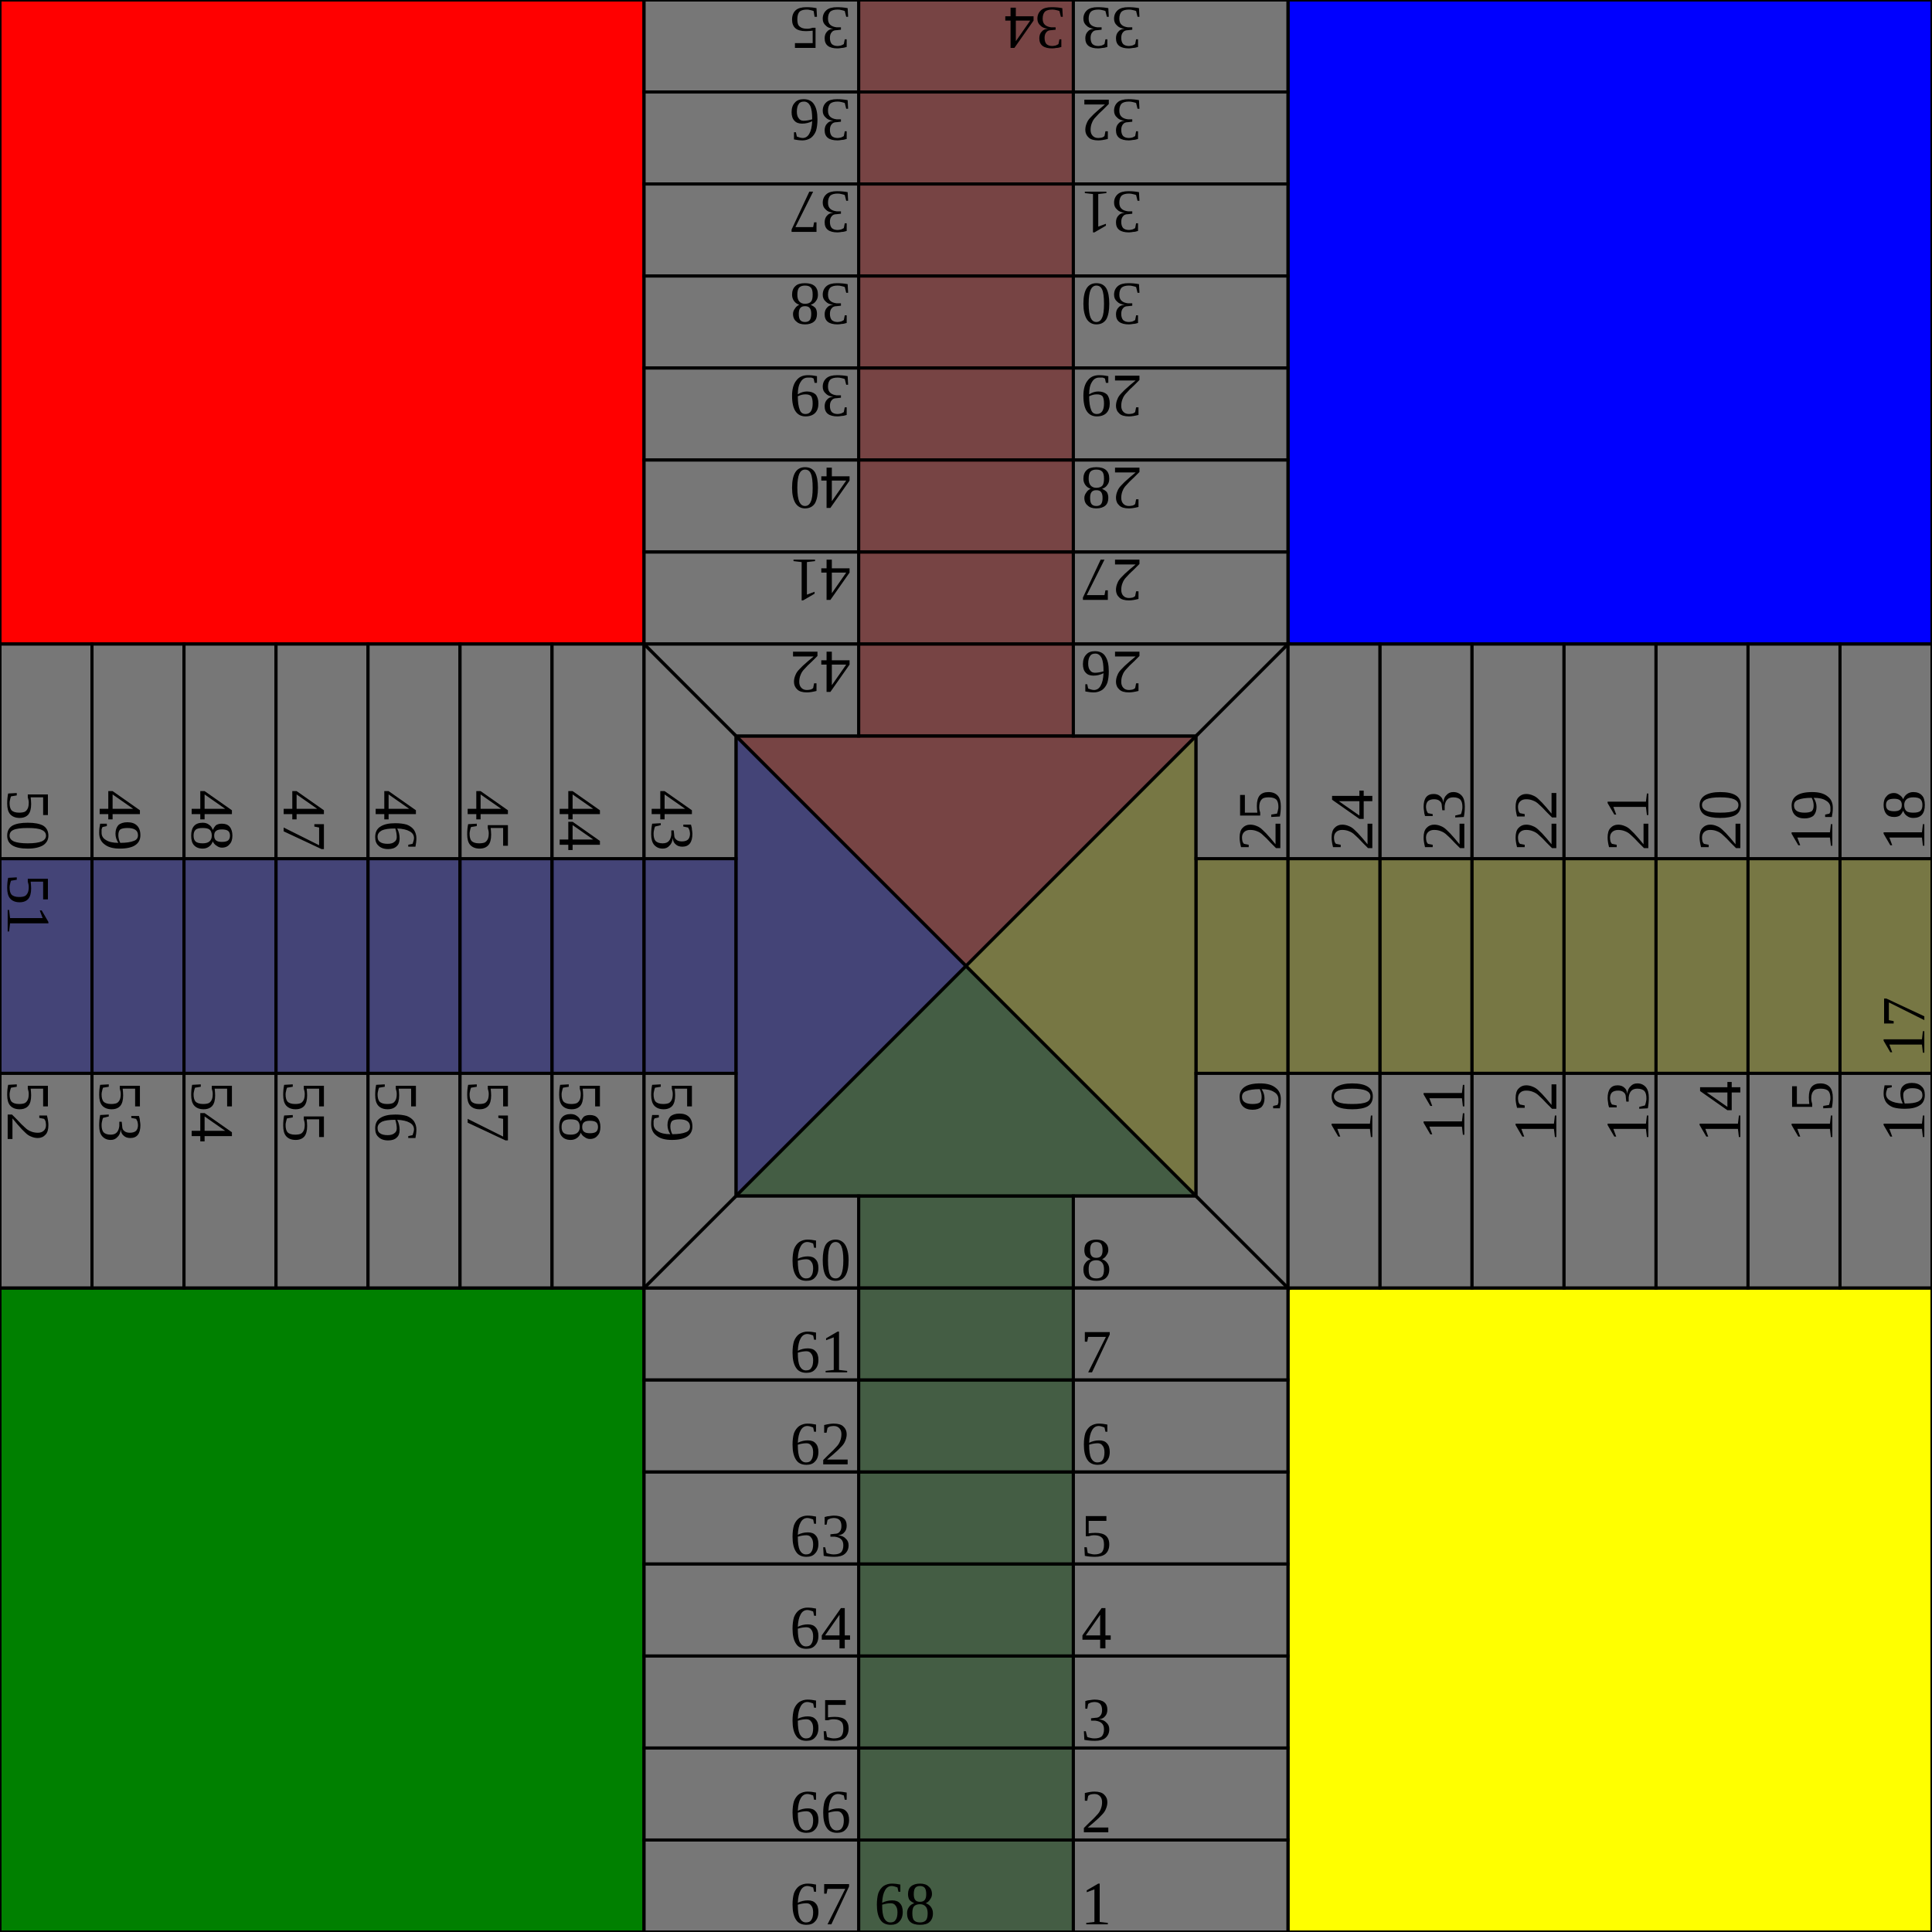
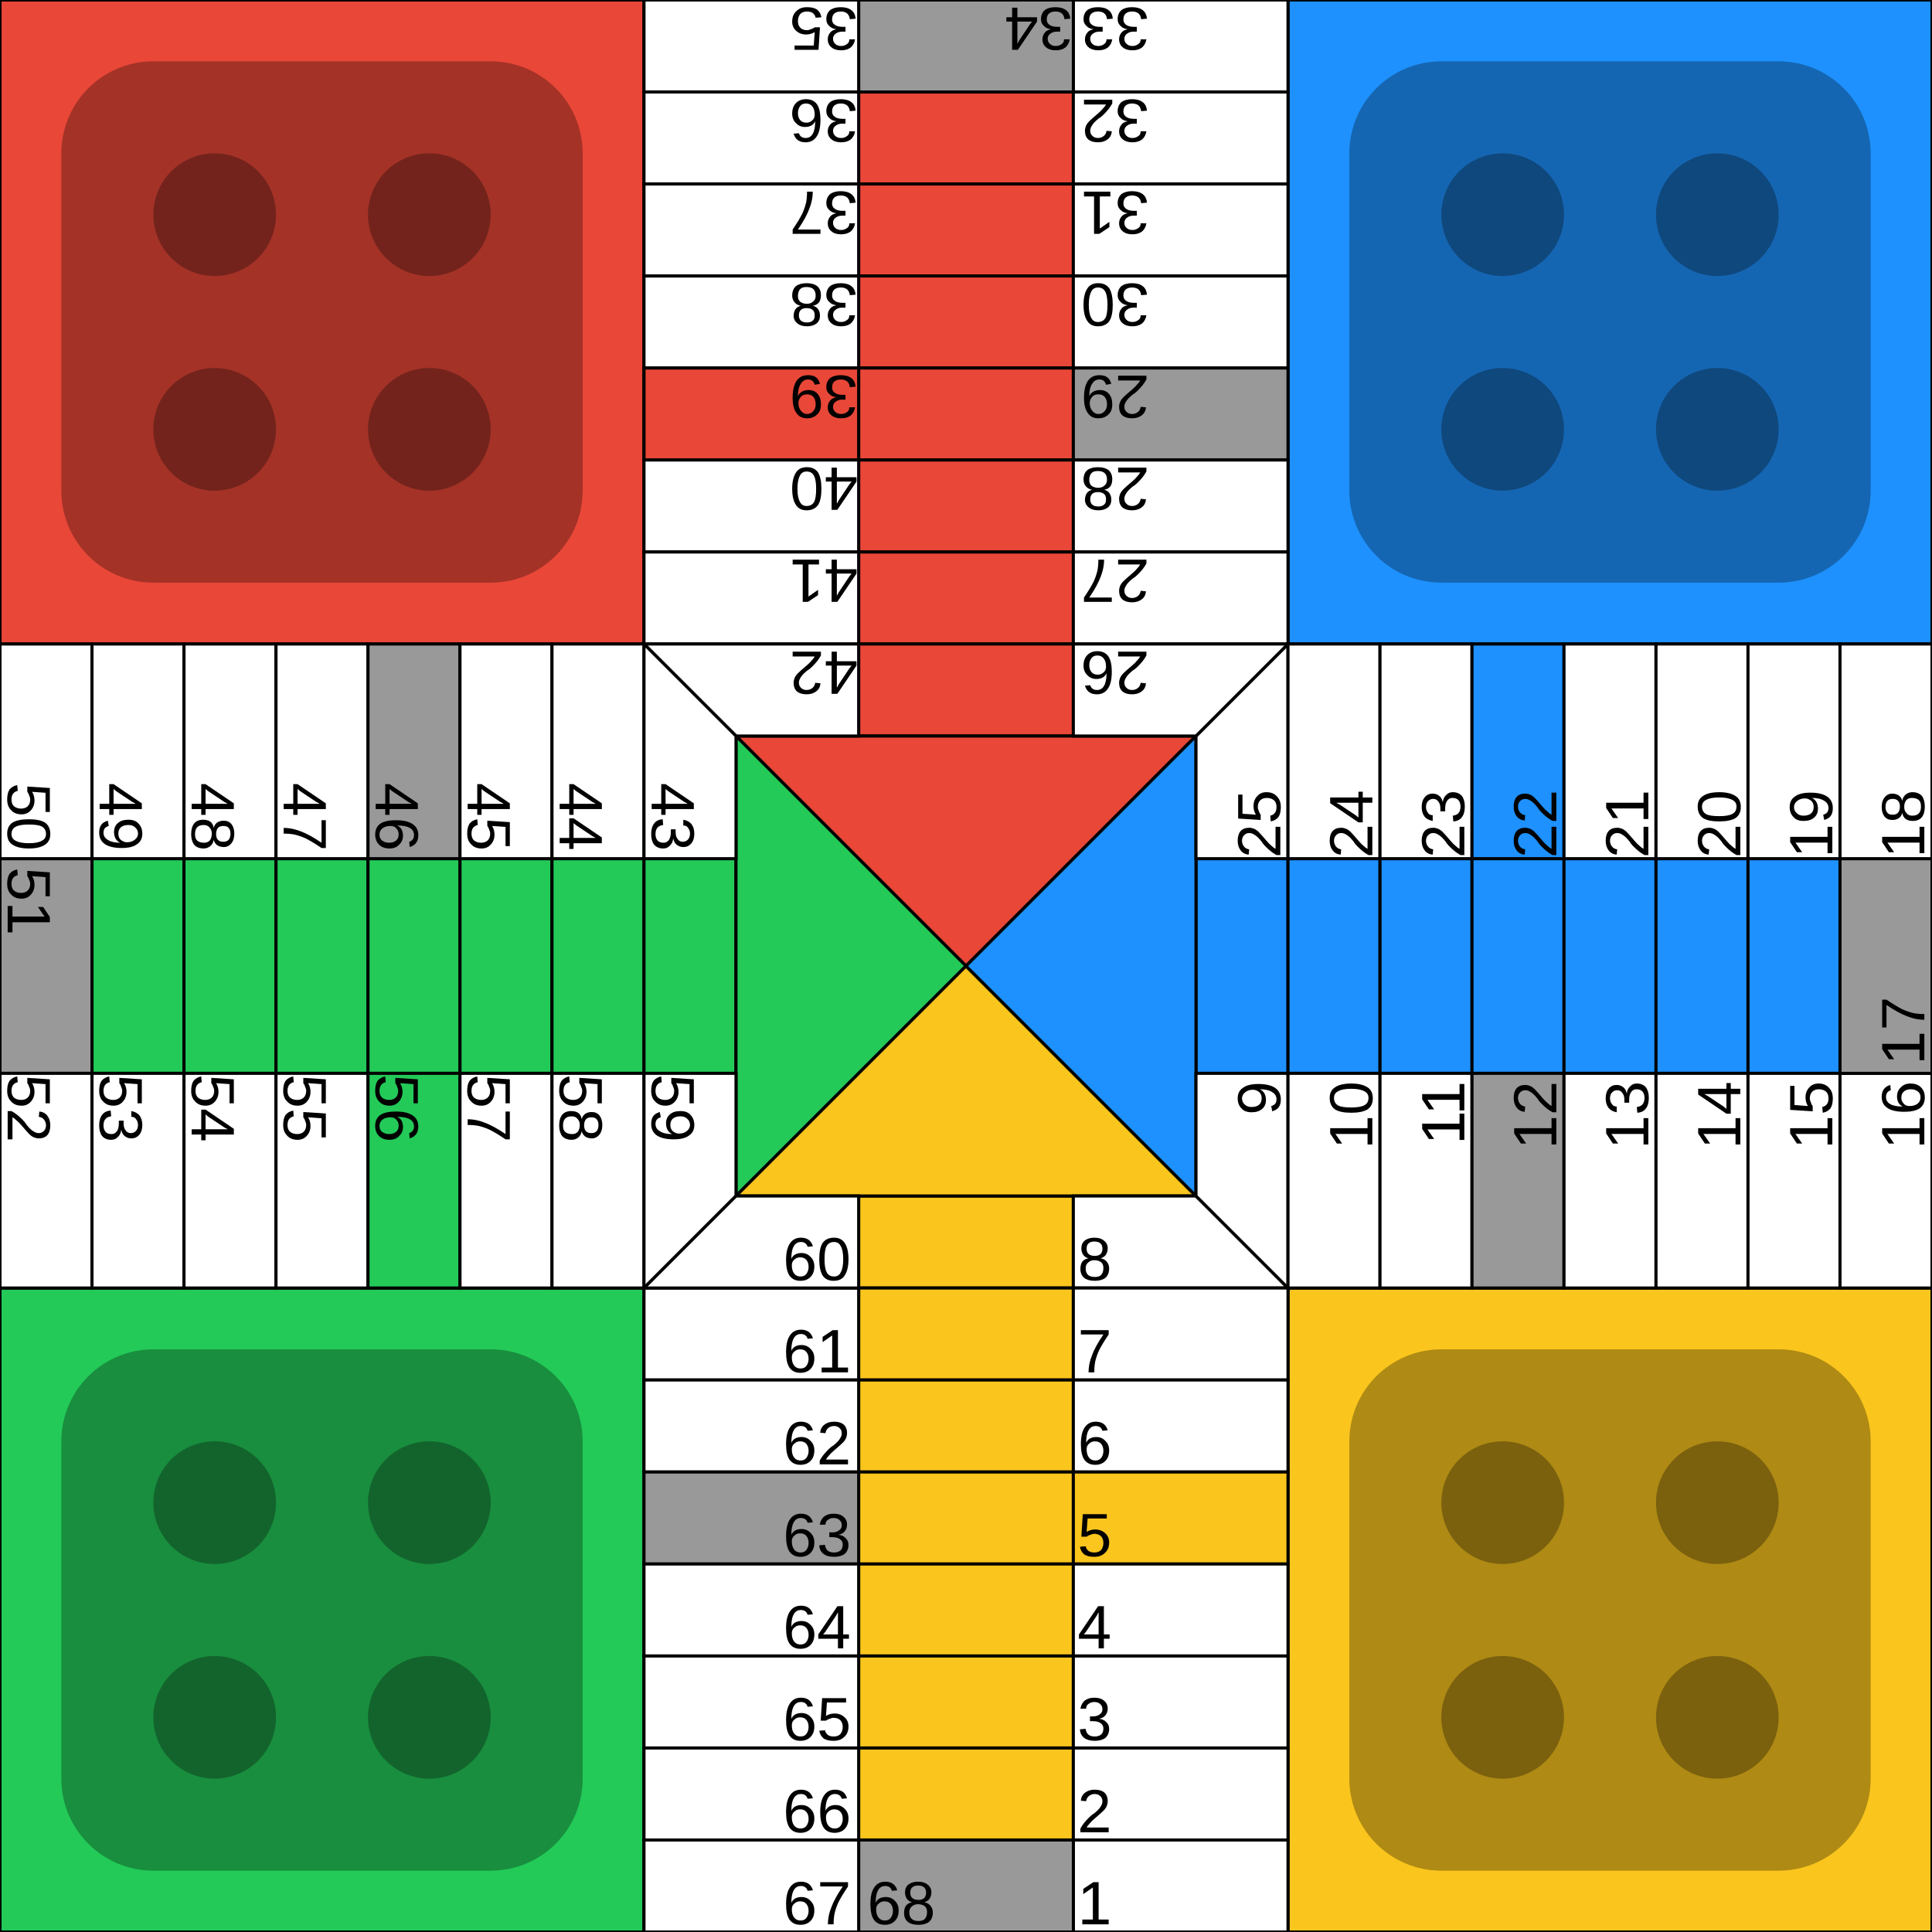
<svg xmlns="http://www.w3.org/2000/svg" viewBox="0 0 63 63" fill="white" stroke="black" stroke-width="0.1" width="1080" height="1080">
  <rect fill="#555" x="0" y="0" width="63" height="63" stroke-width="0" />
  <g>
-     <rect x="0" y="0" width="21" height="21" fill="red" />
-     <rect x="42" y="0" width="21" height="21" fill="blue" />
-     <rect x="0" y="42" width="21" height="21" fill="green" />
-     <rect x="42" y="42" width="21" height="21" fill="yellow" />
-   </g>
-   <g fill="rgba(255,0,0,0.2)">
-     <rect width="7" height="3" x="28" y="00" />
+     <rect x="0" y="0" width="21" height="21" fill="#e94738" />
+     <rect x="42" y="0" width="21" height="21" fill="#1e91fe" />
+     <rect x="0" y="42" width="21" height="21" fill="#23ca58" />
+     <rect x="42" y="42" width="21" height="21" fill="#fac51d" />
+     <g fill="#000000" fill-opacity="0.3" stroke-width="0">
+       <rect x="2" y="2" width="17" height="17" ry="3" />
+       <circle cx="7" cy="7" r="2" />
+       <circle cx="7" cy="14" r="2" />
+       <circle cx="14" cy="7" r="2" />
+       <circle cx="14" cy="14" r="2" />
+       <rect x="2" y="44" width="17" height="17" ry="3" />
+       <circle cx="49" cy="7" r="2" />
+       <circle cx="49" cy="14" r="2" />
+       <circle cx="56" cy="7" r="2" />
+       <circle cx="56" cy="14" r="2" />
+       <rect x="44" y="2" width="17" height="17" ry="3" />
+       <circle cx="7" cy="49" r="2" />
+       <circle cx="14" cy="49" r="2" />
+       <circle cx="7" cy="56" r="2" />
+       <circle cx="14" cy="56" r="2" />
+       <rect x="44" y="44" width="17" height="17" ry="3" />
+       <circle cx="49" cy="49" r="2" />
+       <circle cx="49" cy="56" r="2" />
+       <circle cx="56" cy="49" r="2" />
+       <circle cx="56" cy="56" r="2" />
+     </g>
+   </g>
+   <g fill="#e94738">
    <rect width="7" height="3" x="28" y="03" />
    <rect width="7" height="3" x="28" y="06" />
    <rect width="7" height="3" x="28" y="09" />
    <rect width="7" height="3" x="28" y="12" />
    <rect width="7" height="3" x="28" y="15" />
    <rect width="7" height="3" x="28" y="18" />
    <rect width="7" height="3" x="28" y="21" />
    <polygon points="24,24 31.5,31.5 39,24" />
  </g>
-   <g fill="rgba(0,0,255,0.2)">
-     <rect width="3" height="7" x="00" y="28" />
+   <g fill="#23ca58">
    <rect width="3" height="7" x="03" y="28" />
    <rect width="3" height="7" x="06" y="28" />
    <rect width="3" height="7" x="09" y="28" />
    <rect width="3" height="7" x="12" y="28" />
    <rect width="3" height="7" x="15" y="28" />
    <rect width="3" height="7" x="18" y="28" />
    <rect width="3" height="7" x="21" y="28" />
    <polygon points="24,24 31.5,31.5 24,39" />
  </g>
-   <g fill="rgba(0,128,0,0.2)">
+   <g fill="#fac51d">
    <rect width="7" height="3" x="28" y="39" />
    <rect width="7" height="3" x="28" y="42" />
    <rect width="7" height="3" x="28" y="45" />
    <rect width="7" height="3" x="28" y="48" />
    <rect width="7" height="3" x="28" y="51" />
    <rect width="7" height="3" x="28" y="54" />
    <rect width="7" height="3" x="28" y="57" />
-     <rect width="7" height="3" x="28" y="60" />
    <polygon points="39,39 31.5,31.5 24,39" />
  </g>
-   <g fill="rgba(255,255,0,0.2)">
+   <g fill="#1e91fe">
    <rect width="3" height="7" x="39" y="28" />
    <rect width="3" height="7" x="42" y="28" />
    <rect width="3" height="7" x="45" y="28" />
    <rect width="3" height="7" x="48" y="28" />
    <rect width="3" height="7" x="51" y="28" />
    <rect width="3" height="7" x="54" y="28" />
    <rect width="3" height="7" x="57" y="28" />
-     <rect width="3" height="7" x="60" y="28" />
    <polygon points="39,24 31.5,31.5 39,39" />
  </g>
-   <g fill="rgba(255,255,255,0.2)">
+   <g fill="white">
    <g>
      <g>
        <polygon points="35,39 39,39 42,42 35,42 " />
        <rect width="7" height="3" x="35" y="42" />
        <rect width="7" height="3" x="35" y="45" />
-         <rect width="7" height="3" x="35" y="48" />
+         <rect width="7" height="3" x="35" y="48" fill="#fac51d" />
        <rect width="7" height="3" x="35" y="51" />
        <rect width="7" height="3" x="35" y="54" />
        <rect width="7" height="3" x="35" y="57" />
        <rect width="7" height="3" x="35" y="60" />
+         <rect width="7" height="3" x="28" y="60" fill="#999999" />
      </g>
      <g>
        <polygon points="39,35 39,39 42,42 42,35" />
        <rect width="3" height="7" x="42" y="35" />
        <rect width="3" height="7" x="45" y="35" />
-         <rect width="3" height="7" x="48" y="35" />
+         <rect width="3" height="7" x="48" y="35" fill="#999999" />
        <rect width="3" height="7" x="51" y="35" />
        <rect width="3" height="7" x="54" y="35" />
        <rect width="3" height="7" x="57" y="35" />
        <rect width="3" height="7" x="60" y="35" />
-       </g>
-     </g>
-     <g>
+         <rect width="3" height="7" x="60" y="28" fill="#999999" />
+       </g>
+     </g>
+     <g>
+       <g>
+         <rect width="3" height="7" x="00" y="28" fill="#999999" />
+         <rect width="3" height="7" x="00" y="35" />
+         <rect width="3" height="7" x="03" y="35" />
+         <rect width="3" height="7" x="06" y="35" />
+         <rect width="3" height="7" x="09" y="35" />
+         <rect width="3" height="7" x="12" y="35" fill="#23ca58" />
+         <rect width="3" height="7" x="15" y="35" />
+         <rect width="3" height="7" x="18" y="35" />
+         <polygon points="21,35 24,35 24,39 21,42" />
+       </g>
      <g>
        <rect width="7" height="3" x="21" y="42" />
        <rect width="7" height="3" x="21" y="45" />
-         <rect width="7" height="3" x="21" y="48" />
+         <rect width="7" height="3" x="21" y="48" fill="#999999" />
        <rect width="7" height="3" x="21" y="51" />
        <rect width="7" height="3" x="21" y="54" />
        <rect width="7" height="3" x="21" y="57" />
        <rect width="7" height="3" x="21" y="60" />
        <polygon points="28,42 28,39 24,39 21,42" />
      </g>
-       <g>
-         <rect width="3" height="7" x="00" y="35" />
-         <rect width="3" height="7" x="03" y="35" />
-         <rect width="3" height="7" x="06" y="35" />
-         <rect width="3" height="7" x="09" y="35" />
-         <rect width="3" height="7" x="12" y="35" />
-         <rect width="3" height="7" x="15" y="35" />
-         <rect width="3" height="7" x="18" y="35" />
-         <polygon points="21,35 24,35 24,39 21,42" />
-       </g>
    </g>
    <g>
      <g>
        <rect width="7" height="3" x="35" y="00" />
        <rect width="7" height="3" x="35" y="03" />
        <rect width="7" height="3" x="35" y="06" />
        <rect width="7" height="3" x="35" y="09" />
-         <rect width="7" height="3" x="35" y="12" />
+         <rect width="7" height="3" x="35" y="12" fill="#999999" />
        <rect width="7" height="3" x="35" y="15" />
        <rect width="7" height="3" x="35" y="18" />
        <polygon points="39,24 39,28 42,28 42,21" />
      </g>
      <g>
        <rect width="3" height="7" x="42" y="21" />
        <rect width="3" height="7" x="45" y="21" />
-         <rect width="3" height="7" x="48" y="21" />
+         <rect width="3" height="7" x="48" y="21" fill="#1e91fe" />
        <rect width="3" height="7" x="51" y="21" />
        <rect width="3" height="7" x="54" y="21" />
        <rect width="3" height="7" x="57" y="21" />
        <rect width="3" height="7" x="60" y="21" />
        <polygon points="39,24 35,24 35,21 42,21" />
      </g>
    </g>
    <g>
      <g>
+         <rect width="7" height="3" x="28" y="00" fill="#999999" />
        <rect width="7" height="3" x="21" y="00" />
        <rect width="7" height="3" x="21" y="03" />
        <rect width="7" height="3" x="21" y="06" />
        <rect width="7" height="3" x="21" y="09" />
-         <rect width="7" height="3" x="21" y="12" />
+         <rect width="7" height="3" x="21" y="12" fill="#e94738" />
        <rect width="7" height="3" x="21" y="15" />
        <rect width="7" height="3" x="21" y="18" />
        <polygon points="21,21 28,21 28,24 24,24 " />
      </g>
      <g>
        <rect width="3" height="7" x="00" y="21" />
        <rect width="3" height="7" x="03" y="21" />
        <rect width="3" height="7" x="06" y="21" />
        <rect width="3" height="7" x="09" y="21" />
-         <rect width="3" height="7" x="12" y="21" />
+         <rect width="3" height="7" x="12" y="21" fill="#999999" />
        <rect width="3" height="7" x="15" y="21" />
        <rect width="3" height="7" x="18" y="21" />
        <polygon points="21,21 21,28 24,28 24,24 " />
      </g>
    </g>
  </g>
-   <g stroke="none" fill="black" font-size="2" text-anchor="end">
+   <g stroke="none" fill="black" font-size="2" text-anchor="end" font-family="'Arial', 'Comic Sans MS'">
    <g>
      <g>
        <text x="36.25" y="62.75">1</text>
        <text x="36.25" y="59.75">2</text>
        <text x="36.25" y="56.75">3</text>
        <text x="36.25" y="53.75">4</text>
        <text x="36.25" y="50.75">5</text>
        <text x="36.25" y="47.75">6</text>
        <text x="36.25" y="44.75">7</text>
        <text x="36.25" y="41.75">8</text>
      </g>
      <g transform="rotate(270, 31.5, 31.5)">
        <text x="27.75" y="41.75">9</text>
        <text x="27.75" y="44.75">10</text>
        <text x="27.75" y="47.75">11</text>
        <text x="27.75" y="50.75">12</text>
        <text x="27.75" y="53.75">13</text>
        <text x="27.75" y="56.75">14</text>
        <text x="27.75" y="59.75">15</text>
        <text x="27.75" y="62.75">16</text>
      </g>
      <g transform="rotate(270, 31.5, 31.5)">
        <text x="30.5" y="62.75">17</text>
      </g>
    </g>
    <g>
      <g transform="rotate(270, 31.5, 31.5)">
        <text x="37.25" y="62.75">18</text>
        <text x="37.25" y="59.75">19</text>
        <text x="37.25" y="56.75">20</text>
        <text x="37.25" y="53.75">21</text>
        <text x="37.25" y="50.75">22</text>
        <text x="37.25" y="47.75">23</text>
        <text x="37.25" y="44.75">24</text>
        <text x="37.25" y="41.75">25</text>
      </g>
      <g transform="rotate(180, 31.5 31.5)">
        <text x="27.75" y="41.75">26</text>
        <text x="27.75" y="44.75">27</text>
        <text x="27.75" y="47.75">28</text>
        <text x="27.75" y="50.75">29</text>
        <text x="27.75" y="53.75">30</text>
        <text x="27.75" y="56.75">31</text>
        <text x="27.75" y="59.75">32</text>
        <text x="27.75" y="62.75">33</text>
      </g>
      <g transform="rotate(180, 31.5 31.5)">
        <text x="30.25" y="62.75">34</text>
      </g>
    </g>
    <g>
      <g transform="rotate(180, 31.5, 31.5)">
        <text x="37.25" y="62.75">35</text>
        <text x="37.25" y="59.75">36</text>
        <text x="37.25" y="56.75">37</text>
        <text x="37.25" y="53.75">38</text>
        <text x="37.25" y="50.75">39</text>
        <text x="37.25" y="47.75">40</text>
        <text x="37.25" y="44.75">41</text>
        <text x="37.25" y="41.75">42</text>
      </g>
      <g transform="rotate(90, 31.5, 31.5)">
        <text x="27.75" y="41.75">43</text>
        <text x="27.75" y="44.75">44</text>
        <text x="27.75" y="47.75">45</text>
        <text x="27.75" y="50.75">46</text>
        <text x="27.75" y="53.75">47</text>
        <text x="27.75" y="56.75">48</text>
        <text x="27.75" y="59.75">49</text>
        <text x="27.75" y="62.75">50</text>
      </g>
      <g transform="rotate(90, 31.5, 31.5)">
        <text x="30.5" y="62.75">51</text>
      </g>
    </g>
    <g>
      <g transform="rotate(90, 31.5, 31.5)">
        <text x="37.25" y="62.75">52</text>
        <text x="37.25" y="59.75">53</text>
        <text x="37.25" y="56.75">54</text>
        <text x="37.25" y="53.75">55</text>
        <text x="37.25" y="50.75">56</text>
        <text x="37.25" y="47.75">57</text>
        <text x="37.25" y="44.75">58</text>
        <text x="37.25" y="41.75">59</text>
      </g>
      <g transform="rotate(0, 31.5, 31.5)">
        <text x="27.75" y="41.75">60</text>
        <text x="27.75" y="44.75">61</text>
        <text x="27.75" y="47.75">62</text>
        <text x="27.75" y="50.75">63</text>
        <text x="27.75" y="53.75">64</text>
        <text x="27.75" y="56.75">65</text>
        <text x="27.75" y="59.75">66</text>
        <text x="27.75" y="62.75">67</text>
      </g>
      <g transform="rotate(0, 31.5, 31.5)">
        <text x="30.5" y="62.75">68</text>
      </g>
    </g>
  </g>
+   <defs>
+     <pattern id="grid" width="1" height="1" patternUnits="userSpaceOnUse">
+       <rect width="1" height="1" fill="none" stroke="black" stroke-width="0.05" />
+     </pattern>
+   </defs>
</svg>
